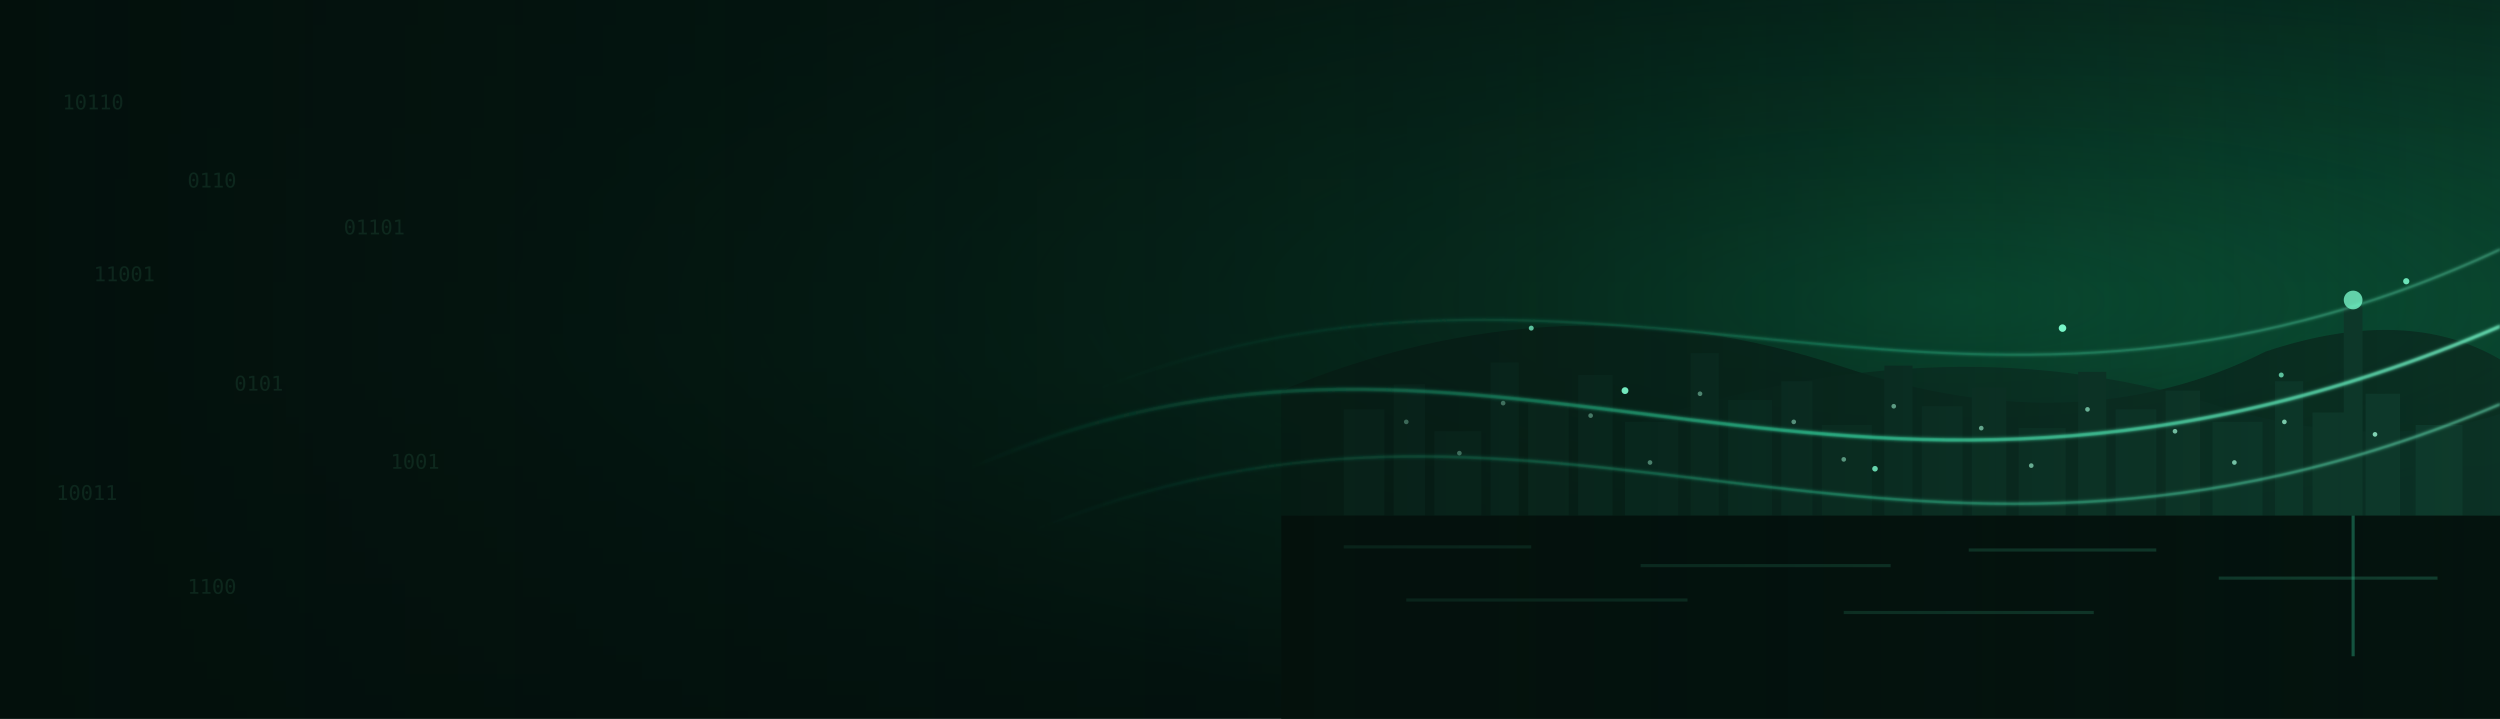
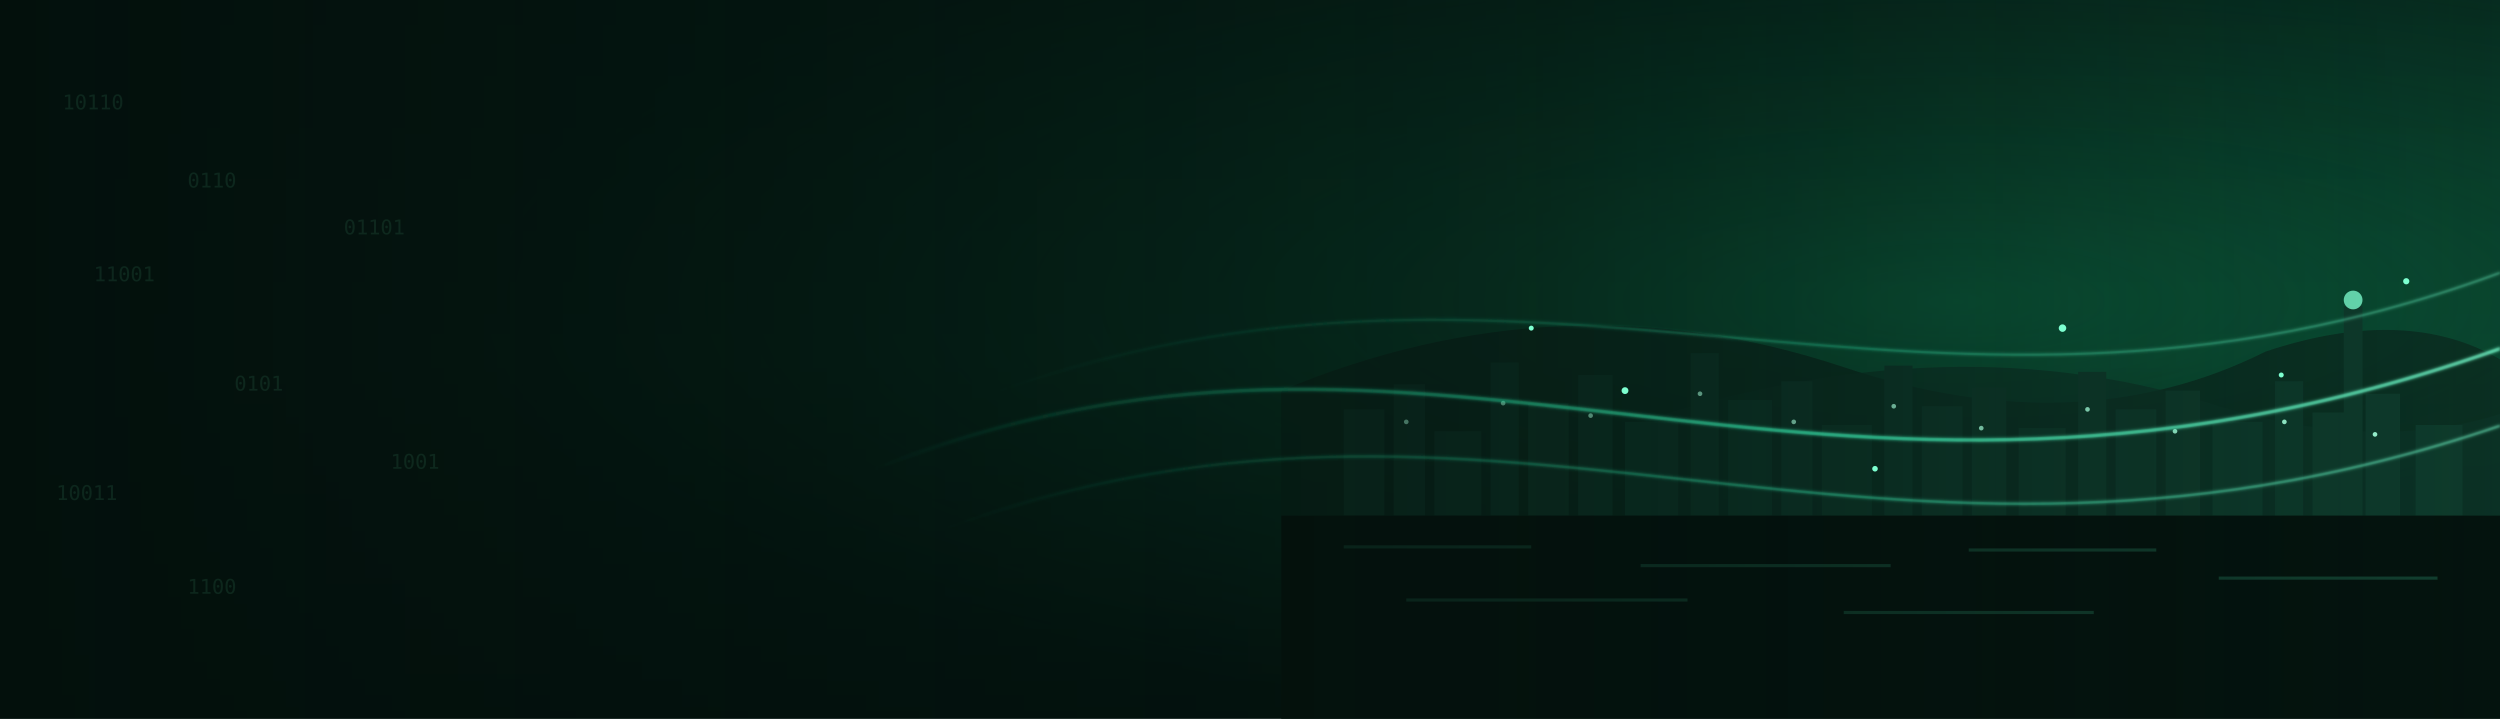
- <svg xmlns="http://www.w3.org/2000/svg" viewBox="0 0 1600 460" preserveAspectRatio="xMidYMid slice" role="img" aria-label="Genoa port skyline at dusk, abstract technical overlay">
+ <svg xmlns="http://www.w3.org/2000/svg" viewBox="0 0 1600 460" preserveAspectRatio="xMidYMid slice" role="img" aria-label="Animated Genoa port skyline with flowing green data waves">
  <defs>
    <linearGradient id="g-sky" x1="0" y1="0" x2="0" y2="1">
      <stop offset="0" stop-color="#06231a" />
      <stop offset="0.5" stop-color="#072a1e" />
      <stop offset="1" stop-color="#031410" />
    </linearGradient>
    <linearGradient id="g-left" x1="0" y1="0" x2="1" y2="0">
      <stop offset="0" stop-color="#03100c" />
      <stop offset="0.6" stop-color="#03100c" stop-opacity="0.55" />
      <stop offset="1" stop-color="#03100c" stop-opacity="0" />
    </linearGradient>
    <radialGradient id="g-glow" cx="0.78" cy="0.42" r="0.6">
      <stop offset="0" stop-color="#0f9d63" stop-opacity="0.42" />
      <stop offset="1" stop-color="#0a7d4f" stop-opacity="0" />
    </radialGradient>
    <linearGradient id="g-wave" x1="0" y1="0" x2="1" y2="0">
      <stop offset="0" stop-color="#16c98a" stop-opacity="0" />
      <stop offset="0.55" stop-color="#36e0a8" stop-opacity="0.9" />
      <stop offset="1" stop-color="#7dffd0" stop-opacity="0.95" />
    </linearGradient>
    <filter id="g-soft">
      <feGaussianBlur stdDeviation="1.1" />
    </filter>
  </defs>
  <rect width="1600" height="460" fill="url(#g-sky)" />
-   <rect width="1600" height="460" fill="url(#g-glow)" />
+   <rect width="1600" height="460" fill="url(#g-glow)">
+     <animate attributeName="opacity" values="0.7;1;0.7" dur="7s" repeatCount="indefinite" />
+   </rect>
  <path d="M820 250 Q1000 175 1180 235 Q1330 285 1450 225 Q1540 195 1600 230 L1600 330 L820 330 Z" fill="#0a2a1f" opacity="0.8" />
  <path d="M1050 270 Q1250 205 1420 260 Q1520 290 1600 265 L1600 340 L1050 340 Z" fill="#0c3327" opacity="0.7" />
  <g fill="#0e3b2c">
    <rect x="860" y="262" width="26" height="68" />
    <rect x="892" y="246" width="20" height="84" />
    <rect x="918" y="276" width="30" height="54" />
    <rect x="954" y="232" width="18" height="98" />
    <rect x="978" y="258" width="26" height="72" />
    <rect x="1010" y="240" width="22" height="90" />
    <rect x="1040" y="270" width="34" height="60" />
    <rect x="1082" y="226" width="18" height="104" />
    <rect x="1106" y="256" width="28" height="74" />
    <rect x="1140" y="244" width="20" height="86" />
    <rect x="1166" y="272" width="32" height="58" />
    <rect x="1206" y="234" width="18" height="96" />
    <rect x="1230" y="260" width="26" height="70" />
    <rect x="1262" y="248" width="22" height="82" />
    <rect x="1292" y="274" width="30" height="56" />
    <rect x="1330" y="238" width="18" height="92" />
    <rect x="1354" y="262" width="26" height="68" />
    <rect x="1386" y="250" width="22" height="80" />
    <rect x="1416" y="270" width="32" height="60" />
    <rect x="1456" y="244" width="18" height="86" />
    <rect x="1480" y="264" width="28" height="66" />
    <rect x="1514" y="252" width="22" height="78" />
    <rect x="1546" y="272" width="30" height="58" />
  </g>
  <rect x="1500" y="196" width="12" height="134" fill="#0e3b2c" />
-   <circle cx="1506" cy="192" r="6" fill="#7dffd0" opacity="0.85" />
-   <g fill="#9fffd9" opacity="0.85">
-     <circle cx="900" cy="270" r="1.5" />
-     <circle cx="962" cy="258" r="1.5" />
-     <circle cx="1018" cy="266" r="1.5" />
-     <circle cx="1088" cy="252" r="1.5" />
-     <circle cx="1148" cy="270" r="1.5" />
-     <circle cx="1212" cy="260" r="1.5" />
-     <circle cx="1268" cy="274" r="1.5" />
-     <circle cx="1336" cy="262" r="1.5" />
-     <circle cx="1392" cy="276" r="1.5" />
-     <circle cx="1462" cy="270" r="1.5" />
-     <circle cx="1520" cy="278" r="1.5" />
-     <circle cx="934" cy="290" r="1.5" />
-     <circle cx="1056" cy="296" r="1.5" />
-     <circle cx="1180" cy="294" r="1.5" />
-     <circle cx="1300" cy="298" r="1.5" />
-     <circle cx="1430" cy="296" r="1.5" />
+   <circle cx="1506" cy="192" r="6" fill="#7dffd0" opacity="0.85">
+     <animate attributeName="opacity" values="0.4;1;0.4" dur="3.5s" repeatCount="indefinite" />
+   </circle>
+   <g fill="#9fffd9">
+     <circle cx="900" cy="270" r="1.5">
+       <animate attributeName="opacity" values="0.2;1;0.2" dur="4s" begin="0s" repeatCount="indefinite" />
+     </circle>
+     <circle cx="962" cy="258" r="1.5">
+       <animate attributeName="opacity" values="0.2;1;0.2" dur="5s" begin="0.6s" repeatCount="indefinite" />
+     </circle>
+     <circle cx="1018" cy="266" r="1.5">
+       <animate attributeName="opacity" values="0.2;1;0.2" dur="4.5s" begin="1.2s" repeatCount="indefinite" />
+     </circle>
+     <circle cx="1088" cy="252" r="1.5">
+       <animate attributeName="opacity" values="0.2;1;0.2" dur="3.8s" begin="0.3s" repeatCount="indefinite" />
+     </circle>
+     <circle cx="1148" cy="270" r="1.5">
+       <animate attributeName="opacity" values="0.2;1;0.2" dur="5.2s" begin="1.8s" repeatCount="indefinite" />
+     </circle>
+     <circle cx="1212" cy="260" r="1.5">
+       <animate attributeName="opacity" values="0.2;1;0.2" dur="4.2s" begin="0.9s" repeatCount="indefinite" />
+     </circle>
+     <circle cx="1268" cy="274" r="1.5">
+       <animate attributeName="opacity" values="0.2;1;0.2" dur="4.8s" begin="2.1s" repeatCount="indefinite" />
+     </circle>
+     <circle cx="1336" cy="262" r="1.5">
+       <animate attributeName="opacity" values="0.2;1;0.2" dur="3.6s" begin="0.4s" repeatCount="indefinite" />
+     </circle>
+     <circle cx="1392" cy="276" r="1.5">
+       <animate attributeName="opacity" values="0.2;1;0.2" dur="5.4s" begin="1.5s" repeatCount="indefinite" />
+     </circle>
+     <circle cx="1462" cy="270" r="1.5">
+       <animate attributeName="opacity" values="0.2;1;0.2" dur="4.4s" begin="0.7s" repeatCount="indefinite" />
+     </circle>
+     <circle cx="1520" cy="278" r="1.5">
+       <animate attributeName="opacity" values="0.2;1;0.2" dur="4.9s" begin="2.4s" repeatCount="indefinite" />
+     </circle>
  </g>
  <rect x="820" y="330" width="780" height="130" fill="#04130e" />
  <g stroke="#1f6b50" stroke-width="2" opacity="0.5">
    <line x1="860" y1="350" x2="980" y2="350" />
    <line x1="1050" y1="362" x2="1210" y2="362" />
    <line x1="1260" y1="352" x2="1380" y2="352" />
    <line x1="1420" y1="370" x2="1560" y2="370" />
    <line x1="900" y1="384" x2="1080" y2="384" />
    <line x1="1180" y1="392" x2="1340" y2="392" />
-   </g>
-   <g stroke="#36e0a8" stroke-width="2" opacity="0.35">
-     <line x1="1506" y1="330" x2="1506" y2="420" />
  </g>
  <rect width="1600" height="460" fill="url(#g-left)" />
  <g fill="#15392a" font-family="monospace" font-size="13" opacity="0.55">
    <text x="40" y="70">10110</text>
    <text x="120" y="120">0110</text>
    <text x="60" y="180">11001</text>
    <text x="150" y="250">0101</text>
    <text x="36" y="320">10011</text>
    <text x="120" y="380">1100</text>
    <text x="220" y="150">01101</text>
    <text x="250" y="300">1001</text>
  </g>
  <g filter="url(#g-soft)">
-     <path d="M620 300 C 960 150, 1180 400, 1620 200" fill="none" stroke="url(#g-wave)" stroke-width="2.2" opacity="0.95" />
-     <path d="M660 340 C 1000 200, 1220 430, 1620 250" fill="none" stroke="url(#g-wave)" stroke-width="1.6" opacity="0.7" />
-     <path d="M700 250 C 1030 120, 1260 330, 1620 150" fill="none" stroke="url(#g-wave)" stroke-width="1.4" opacity="0.55" />
+     <animateTransform attributeName="transform" type="translate" values="0 0; -34 7; 0 0" dur="11s" repeatCount="indefinite" />
+     <path d="M560 300 C 940 150, 1180 400, 1660 200" fill="none" stroke="url(#g-wave)" stroke-width="2.2" opacity="0.95" />
+     <path d="M600 340 C 980 200, 1220 430, 1660 250" fill="none" stroke="url(#g-wave)" stroke-width="1.6" opacity="0.7" />
+     <path d="M640 250 C 1010 120, 1260 330, 1660 150" fill="none" stroke="url(#g-wave)" stroke-width="1.4" opacity="0.55" />
  </g>
  <g fill="#7dffd0">
-     <circle cx="1040" cy="250" r="2.2" opacity="0.9" />
-     <circle cx="1200" cy="300" r="1.8" opacity="0.8" />
-     <circle cx="1320" cy="210" r="2.4" opacity="0.95" />
-     <circle cx="1460" cy="240" r="1.6" opacity="0.7" />
-     <circle cx="980" cy="210" r="1.6" opacity="0.7" />
-     <circle cx="1540" cy="180" r="2.0" opacity="0.85" />
+     <circle cx="1040" cy="250" r="2.2">
+       <animate attributeName="cy" values="250;234;250" dur="6s" repeatCount="indefinite" />
+       <animate attributeName="opacity" values="0.4;1;0.4" dur="6s" repeatCount="indefinite" />
+     </circle>
+     <circle cx="1200" cy="300" r="1.8">
+       <animate attributeName="cy" values="300;282;300" dur="7.5s" begin="0.8s" repeatCount="indefinite" />
+       <animate attributeName="opacity" values="0.3;0.9;0.3" dur="7.5s" begin="0.8s" repeatCount="indefinite" />
+     </circle>
+     <circle cx="1320" cy="210" r="2.4">
+       <animate attributeName="cy" values="210;196;210" dur="6.8s" begin="1.4s" repeatCount="indefinite" />
+       <animate attributeName="opacity" values="0.5;1;0.5" dur="6.8s" begin="1.4s" repeatCount="indefinite" />
+     </circle>
+     <circle cx="1460" cy="240" r="1.6">
+       <animate attributeName="cy" values="240;226;240" dur="8s" begin="0.4s" repeatCount="indefinite" />
+       <animate attributeName="opacity" values="0.3;0.8;0.3" dur="8s" begin="0.4s" repeatCount="indefinite" />
+     </circle>
+     <circle cx="980" cy="210" r="1.6">
+       <animate attributeName="cy" values="210;198;210" dur="7s" begin="2s" repeatCount="indefinite" />
+       <animate attributeName="opacity" values="0.3;0.85;0.3" dur="7s" begin="2s" repeatCount="indefinite" />
+     </circle>
+     <circle cx="1540" cy="180" r="2.0">
+       <animate attributeName="cy" values="180;166;180" dur="6.4s" begin="1.1s" repeatCount="indefinite" />
+       <animate attributeName="opacity" values="0.4;1;0.4" dur="6.4s" begin="1.1s" repeatCount="indefinite" />
+     </circle>
  </g>
</svg>
